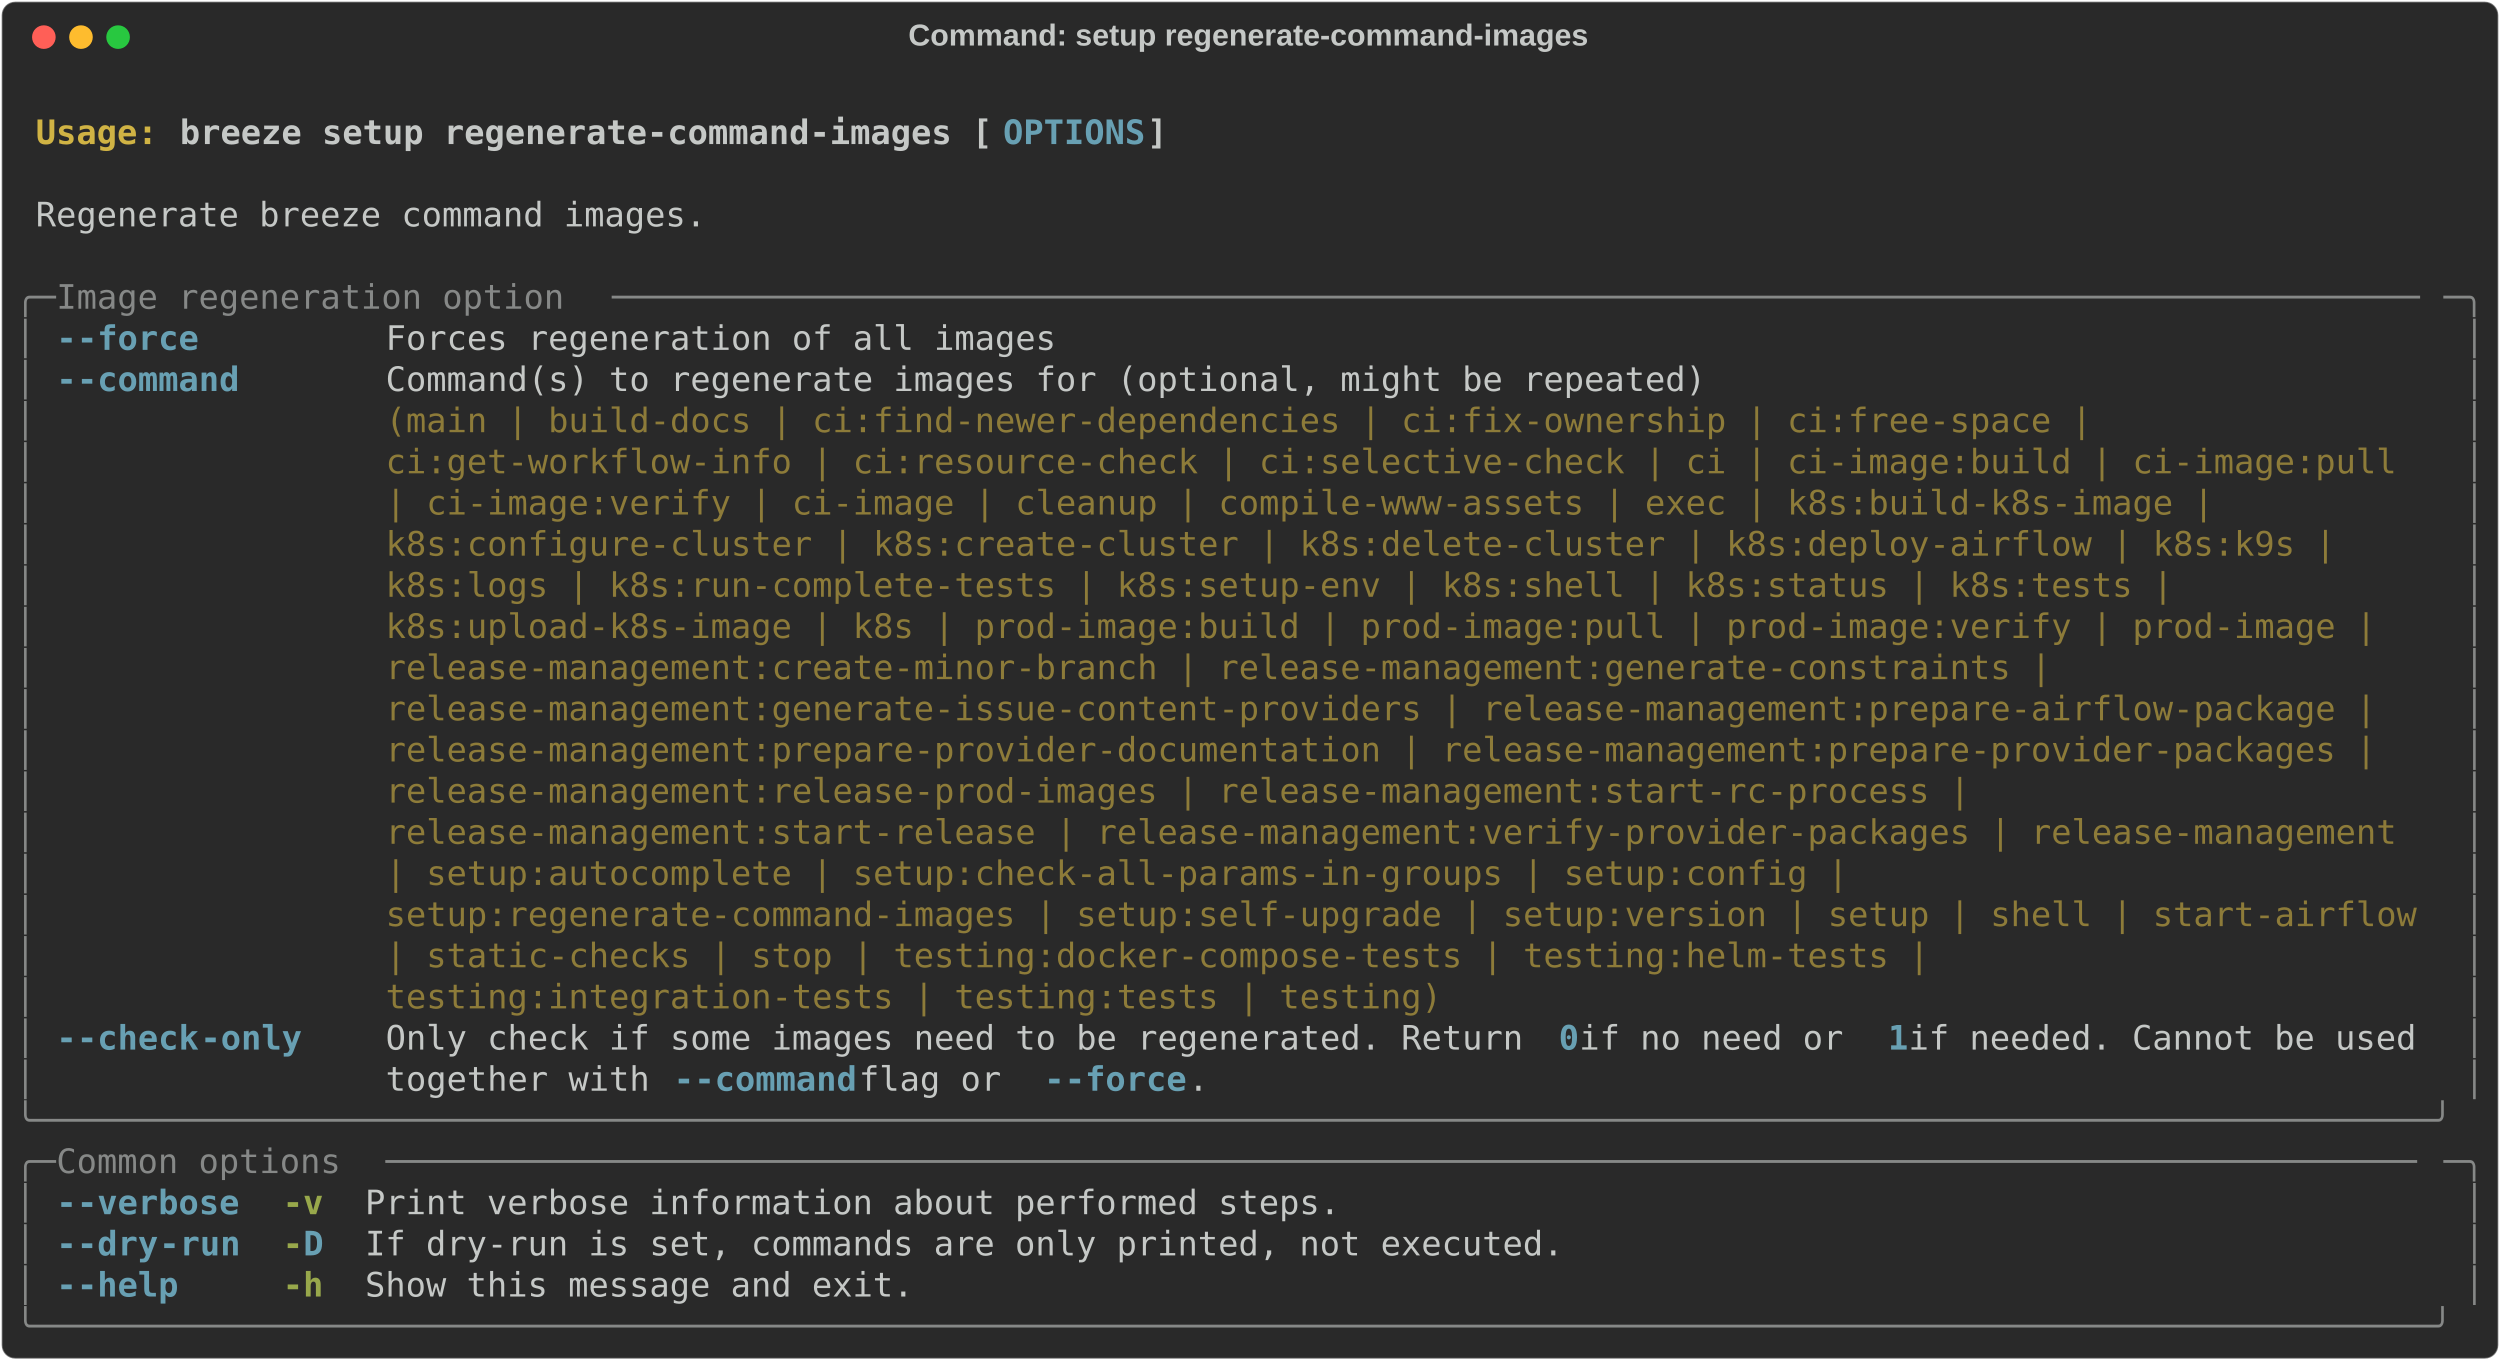
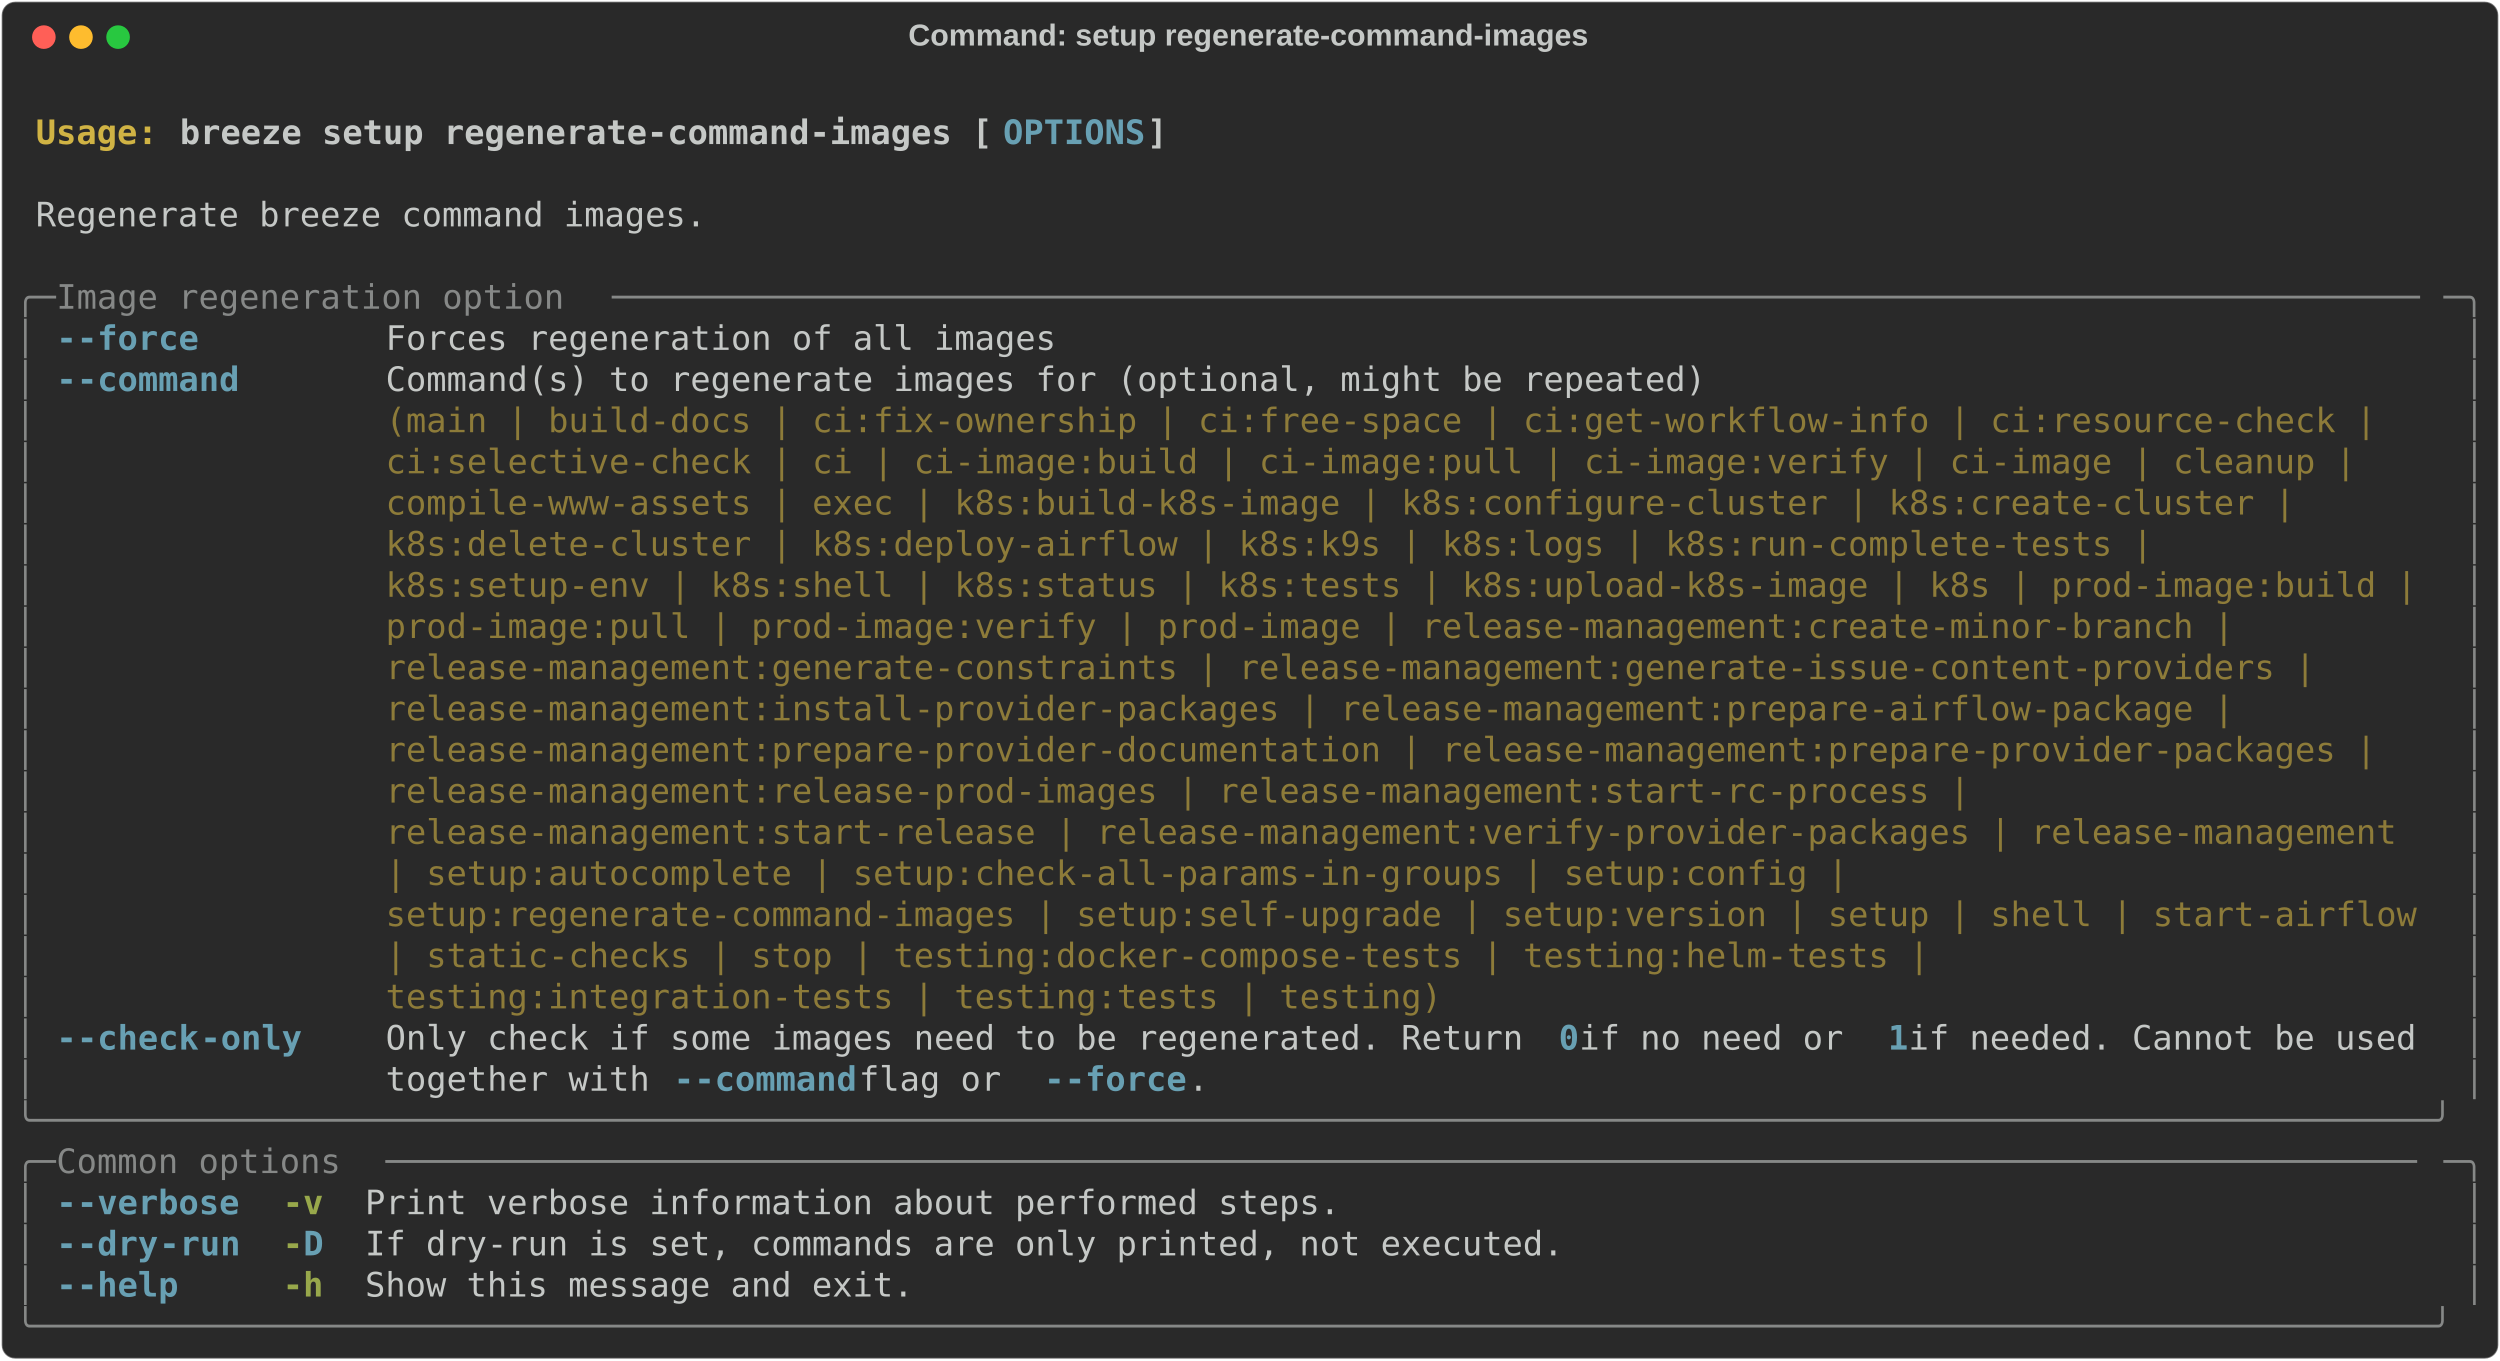
<svg xmlns="http://www.w3.org/2000/svg" class="rich-terminal" viewBox="0 0 1482 806.4">
  <style>

    @font-face {
        font-family: "Fira Code";
        src: local("FiraCode-Regular"),
                url("https://cdnjs.cloudflare.com/ajax/libs/firacode/6.2.0/woff2/FiraCode-Regular.woff2") format("woff2"),
                url("https://cdnjs.cloudflare.com/ajax/libs/firacode/6.2.0/woff/FiraCode-Regular.woff") format("woff");
        font-style: normal;
        font-weight: 400;
    }
    @font-face {
        font-family: "Fira Code";
        src: local("FiraCode-Bold"),
                url("https://cdnjs.cloudflare.com/ajax/libs/firacode/6.2.0/woff2/FiraCode-Bold.woff2") format("woff2"),
                url("https://cdnjs.cloudflare.com/ajax/libs/firacode/6.2.0/woff/FiraCode-Bold.woff") format("woff");
        font-style: bold;
        font-weight: 700;
    }

    .breeze-setup-regenerate-command-images-matrix {
        font-family: Fira Code, monospace;
        font-size: 20px;
        line-height: 24.4px;
        font-variant-east-asian: full-width;
    }

    .breeze-setup-regenerate-command-images-title {
        font-size: 18px;
        font-weight: bold;
        font-family: arial;
    }

    .breeze-setup-regenerate-command-images-r1 { fill: #c5c8c6;font-weight: bold }
.breeze-setup-regenerate-command-images-r2 { fill: #c5c8c6 }
.breeze-setup-regenerate-command-images-r3 { fill: #d0b344;font-weight: bold }
.breeze-setup-regenerate-command-images-r4 { fill: #68a0b3;font-weight: bold }
.breeze-setup-regenerate-command-images-r5 { fill: #868887 }
.breeze-setup-regenerate-command-images-r6 { fill: #8d7b39 }
.breeze-setup-regenerate-command-images-r7 { fill: #98a84b;font-weight: bold }
    </style>
  <defs>
    <clipPath id="breeze-setup-regenerate-command-images-clip-terminal">
      <rect x="0" y="0" width="1463.0" height="755.4" />
    </clipPath>
    <clipPath id="breeze-setup-regenerate-command-images-line-0">
      <rect x="0" y="1.5" width="1464" height="24.65" />
    </clipPath>
    <clipPath id="breeze-setup-regenerate-command-images-line-1">
      <rect x="0" y="25.9" width="1464" height="24.65" />
    </clipPath>
    <clipPath id="breeze-setup-regenerate-command-images-line-2">
      <rect x="0" y="50.3" width="1464" height="24.65" />
    </clipPath>
    <clipPath id="breeze-setup-regenerate-command-images-line-3">
      <rect x="0" y="74.7" width="1464" height="24.65" />
    </clipPath>
    <clipPath id="breeze-setup-regenerate-command-images-line-4">
      <rect x="0" y="99.1" width="1464" height="24.65" />
    </clipPath>
    <clipPath id="breeze-setup-regenerate-command-images-line-5">
      <rect x="0" y="123.5" width="1464" height="24.65" />
    </clipPath>
    <clipPath id="breeze-setup-regenerate-command-images-line-6">
      <rect x="0" y="147.9" width="1464" height="24.65" />
    </clipPath>
    <clipPath id="breeze-setup-regenerate-command-images-line-7">
      <rect x="0" y="172.3" width="1464" height="24.65" />
    </clipPath>
    <clipPath id="breeze-setup-regenerate-command-images-line-8">
      <rect x="0" y="196.7" width="1464" height="24.65" />
    </clipPath>
    <clipPath id="breeze-setup-regenerate-command-images-line-9">
      <rect x="0" y="221.1" width="1464" height="24.65" />
    </clipPath>
    <clipPath id="breeze-setup-regenerate-command-images-line-10">
      <rect x="0" y="245.5" width="1464" height="24.65" />
    </clipPath>
    <clipPath id="breeze-setup-regenerate-command-images-line-11">
      <rect x="0" y="269.9" width="1464" height="24.65" />
    </clipPath>
    <clipPath id="breeze-setup-regenerate-command-images-line-12">
      <rect x="0" y="294.3" width="1464" height="24.65" />
    </clipPath>
    <clipPath id="breeze-setup-regenerate-command-images-line-13">
      <rect x="0" y="318.7" width="1464" height="24.65" />
    </clipPath>
    <clipPath id="breeze-setup-regenerate-command-images-line-14">
      <rect x="0" y="343.1" width="1464" height="24.65" />
    </clipPath>
    <clipPath id="breeze-setup-regenerate-command-images-line-15">
      <rect x="0" y="367.5" width="1464" height="24.65" />
    </clipPath>
    <clipPath id="breeze-setup-regenerate-command-images-line-16">
      <rect x="0" y="391.9" width="1464" height="24.65" />
    </clipPath>
    <clipPath id="breeze-setup-regenerate-command-images-line-17">
      <rect x="0" y="416.3" width="1464" height="24.65" />
    </clipPath>
    <clipPath id="breeze-setup-regenerate-command-images-line-18">
      <rect x="0" y="440.7" width="1464" height="24.65" />
    </clipPath>
    <clipPath id="breeze-setup-regenerate-command-images-line-19">
      <rect x="0" y="465.1" width="1464" height="24.65" />
    </clipPath>
    <clipPath id="breeze-setup-regenerate-command-images-line-20">
      <rect x="0" y="489.5" width="1464" height="24.65" />
    </clipPath>
    <clipPath id="breeze-setup-regenerate-command-images-line-21">
      <rect x="0" y="513.9" width="1464" height="24.65" />
    </clipPath>
    <clipPath id="breeze-setup-regenerate-command-images-line-22">
      <rect x="0" y="538.3" width="1464" height="24.65" />
    </clipPath>
    <clipPath id="breeze-setup-regenerate-command-images-line-23">
      <rect x="0" y="562.7" width="1464" height="24.65" />
    </clipPath>
    <clipPath id="breeze-setup-regenerate-command-images-line-24">
      <rect x="0" y="587.1" width="1464" height="24.65" />
    </clipPath>
    <clipPath id="breeze-setup-regenerate-command-images-line-25">
      <rect x="0" y="611.5" width="1464" height="24.65" />
    </clipPath>
    <clipPath id="breeze-setup-regenerate-command-images-line-26">
      <rect x="0" y="635.9" width="1464" height="24.65" />
    </clipPath>
    <clipPath id="breeze-setup-regenerate-command-images-line-27">
      <rect x="0" y="660.3" width="1464" height="24.65" />
    </clipPath>
    <clipPath id="breeze-setup-regenerate-command-images-line-28">
      <rect x="0" y="684.7" width="1464" height="24.65" />
    </clipPath>
    <clipPath id="breeze-setup-regenerate-command-images-line-29">
      <rect x="0" y="709.1" width="1464" height="24.65" />
    </clipPath>
  </defs>
  <rect fill="#292929" stroke="rgba(255,255,255,0.35)" stroke-width="1" x="1" y="1" width="1480" height="804.4" rx="8" />
  <text class="breeze-setup-regenerate-command-images-title" fill="#c5c8c6" text-anchor="middle" x="740" y="27">Command: setup regenerate-command-images</text>
  <g transform="translate(26,22)">
    <circle cx="0" cy="0" r="7" fill="#ff5f57" />
    <circle cx="22" cy="0" r="7" fill="#febc2e" />
    <circle cx="44" cy="0" r="7" fill="#28c840" />
  </g>
  <g transform="translate(9, 41)" clip-path="url(#breeze-setup-regenerate-command-images-clip-terminal)">
    <g class="breeze-setup-regenerate-command-images-matrix">
      <text class="breeze-setup-regenerate-command-images-r2" x="1464" y="20" textLength="12.2" clip-path="url(#breeze-setup-regenerate-command-images-line-0)">
</text>
      <text class="breeze-setup-regenerate-command-images-r3" x="12.2" y="44.4" textLength="85.4" clip-path="url(#breeze-setup-regenerate-command-images-line-1)">Usage: </text>
      <text class="breeze-setup-regenerate-command-images-r1" x="97.6" y="44.4" textLength="488" clip-path="url(#breeze-setup-regenerate-command-images-line-1)">breeze setup regenerate-command-images [</text>
      <text class="breeze-setup-regenerate-command-images-r4" x="585.6" y="44.4" textLength="85.4" clip-path="url(#breeze-setup-regenerate-command-images-line-1)">OPTIONS</text>
      <text class="breeze-setup-regenerate-command-images-r1" x="671" y="44.4" textLength="12.2" clip-path="url(#breeze-setup-regenerate-command-images-line-1)">]</text>
      <text class="breeze-setup-regenerate-command-images-r2" x="1464" y="44.4" textLength="12.2" clip-path="url(#breeze-setup-regenerate-command-images-line-1)">
</text>
      <text class="breeze-setup-regenerate-command-images-r2" x="1464" y="68.8" textLength="12.2" clip-path="url(#breeze-setup-regenerate-command-images-line-2)">
</text>
      <text class="breeze-setup-regenerate-command-images-r2" x="12.2" y="93.2" textLength="402.6" clip-path="url(#breeze-setup-regenerate-command-images-line-3)">Regenerate breeze command images.</text>
      <text class="breeze-setup-regenerate-command-images-r2" x="1464" y="93.2" textLength="12.2" clip-path="url(#breeze-setup-regenerate-command-images-line-3)">
</text>
      <text class="breeze-setup-regenerate-command-images-r2" x="1464" y="117.6" textLength="12.2" clip-path="url(#breeze-setup-regenerate-command-images-line-4)">
</text>
      <text class="breeze-setup-regenerate-command-images-r5" x="0" y="142" textLength="24.4" clip-path="url(#breeze-setup-regenerate-command-images-line-5)">╭─</text>
      <text class="breeze-setup-regenerate-command-images-r5" x="24.4" y="142" textLength="329.4" clip-path="url(#breeze-setup-regenerate-command-images-line-5)"> Image regeneration option </text>
      <text class="breeze-setup-regenerate-command-images-r5" x="353.8" y="142" textLength="1085.8" clip-path="url(#breeze-setup-regenerate-command-images-line-5)">─────────────────────────────────────────────────────────────────────────────────────────</text>
      <text class="breeze-setup-regenerate-command-images-r5" x="1439.6" y="142" textLength="24.4" clip-path="url(#breeze-setup-regenerate-command-images-line-5)">─╮</text>
      <text class="breeze-setup-regenerate-command-images-r2" x="1464" y="142" textLength="12.2" clip-path="url(#breeze-setup-regenerate-command-images-line-5)">
</text>
      <text class="breeze-setup-regenerate-command-images-r5" x="0" y="166.4" textLength="12.2" clip-path="url(#breeze-setup-regenerate-command-images-line-6)">│</text>
      <text class="breeze-setup-regenerate-command-images-r4" x="24.4" y="166.4" textLength="12.2" clip-path="url(#breeze-setup-regenerate-command-images-line-6)">-</text>
      <text class="breeze-setup-regenerate-command-images-r4" x="36.6" y="166.4" textLength="73.2" clip-path="url(#breeze-setup-regenerate-command-images-line-6)">-force</text>
      <text class="breeze-setup-regenerate-command-images-r2" x="219.6" y="166.4" textLength="402.6" clip-path="url(#breeze-setup-regenerate-command-images-line-6)">Forces regeneration of all images</text>
      <text class="breeze-setup-regenerate-command-images-r5" x="1451.8" y="166.4" textLength="12.2" clip-path="url(#breeze-setup-regenerate-command-images-line-6)">│</text>
      <text class="breeze-setup-regenerate-command-images-r2" x="1464" y="166.4" textLength="12.2" clip-path="url(#breeze-setup-regenerate-command-images-line-6)">
</text>
      <text class="breeze-setup-regenerate-command-images-r5" x="0" y="190.8" textLength="12.2" clip-path="url(#breeze-setup-regenerate-command-images-line-7)">│</text>
      <text class="breeze-setup-regenerate-command-images-r4" x="24.4" y="190.8" textLength="12.2" clip-path="url(#breeze-setup-regenerate-command-images-line-7)">-</text>
      <text class="breeze-setup-regenerate-command-images-r4" x="36.6" y="190.8" textLength="97.6" clip-path="url(#breeze-setup-regenerate-command-images-line-7)">-command</text>
      <text class="breeze-setup-regenerate-command-images-r2" x="219.6" y="190.8" textLength="1220" clip-path="url(#breeze-setup-regenerate-command-images-line-7)">Command(s) to regenerate images for (optional, might be repeated)                                   </text>
      <text class="breeze-setup-regenerate-command-images-r5" x="1451.8" y="190.8" textLength="12.2" clip-path="url(#breeze-setup-regenerate-command-images-line-7)">│</text>
      <text class="breeze-setup-regenerate-command-images-r2" x="1464" y="190.8" textLength="12.2" clip-path="url(#breeze-setup-regenerate-command-images-line-7)">
</text>
      <text class="breeze-setup-regenerate-command-images-r5" x="0" y="215.2" textLength="12.2" clip-path="url(#breeze-setup-regenerate-command-images-line-8)">│</text>
-       <text class="breeze-setup-regenerate-command-images-r6" x="219.6" y="215.2" textLength="1220" clip-path="url(#breeze-setup-regenerate-command-images-line-8)">(main | build-docs | ci:find-newer-dependencies | ci:fix-ownership | ci:free-space |                </text>
+       <text class="breeze-setup-regenerate-command-images-r6" x="219.6" y="215.2" textLength="1220" clip-path="url(#breeze-setup-regenerate-command-images-line-8)">(main | build-docs | ci:fix-ownership | ci:free-space | ci:get-workflow-info | ci:resource-check |  </text>
      <text class="breeze-setup-regenerate-command-images-r5" x="1451.8" y="215.2" textLength="12.2" clip-path="url(#breeze-setup-regenerate-command-images-line-8)">│</text>
      <text class="breeze-setup-regenerate-command-images-r2" x="1464" y="215.2" textLength="12.2" clip-path="url(#breeze-setup-regenerate-command-images-line-8)">
</text>
      <text class="breeze-setup-regenerate-command-images-r5" x="0" y="239.6" textLength="12.2" clip-path="url(#breeze-setup-regenerate-command-images-line-9)">│</text>
-       <text class="breeze-setup-regenerate-command-images-r6" x="219.6" y="239.6" textLength="1220" clip-path="url(#breeze-setup-regenerate-command-images-line-9)">ci:get-workflow-info | ci:resource-check | ci:selective-check | ci | ci-image:build | ci-image:pull </text>
+       <text class="breeze-setup-regenerate-command-images-r6" x="219.6" y="239.6" textLength="1220" clip-path="url(#breeze-setup-regenerate-command-images-line-9)">ci:selective-check | ci | ci-image:build | ci-image:pull | ci-image:verify | ci-image | cleanup |   </text>
      <text class="breeze-setup-regenerate-command-images-r5" x="1451.8" y="239.6" textLength="12.2" clip-path="url(#breeze-setup-regenerate-command-images-line-9)">│</text>
      <text class="breeze-setup-regenerate-command-images-r2" x="1464" y="239.6" textLength="12.2" clip-path="url(#breeze-setup-regenerate-command-images-line-9)">
</text>
      <text class="breeze-setup-regenerate-command-images-r5" x="0" y="264" textLength="12.2" clip-path="url(#breeze-setup-regenerate-command-images-line-10)">│</text>
-       <text class="breeze-setup-regenerate-command-images-r6" x="219.6" y="264" textLength="1220" clip-path="url(#breeze-setup-regenerate-command-images-line-10)">| ci-image:verify | ci-image | cleanup | compile-www-assets | exec | k8s:build-k8s-image |          </text>
+       <text class="breeze-setup-regenerate-command-images-r6" x="219.6" y="264" textLength="1220" clip-path="url(#breeze-setup-regenerate-command-images-line-10)">compile-www-assets | exec | k8s:build-k8s-image | k8s:configure-cluster | k8s:create-cluster |      </text>
      <text class="breeze-setup-regenerate-command-images-r5" x="1451.8" y="264" textLength="12.2" clip-path="url(#breeze-setup-regenerate-command-images-line-10)">│</text>
      <text class="breeze-setup-regenerate-command-images-r2" x="1464" y="264" textLength="12.2" clip-path="url(#breeze-setup-regenerate-command-images-line-10)">
</text>
      <text class="breeze-setup-regenerate-command-images-r5" x="0" y="288.4" textLength="12.2" clip-path="url(#breeze-setup-regenerate-command-images-line-11)">│</text>
-       <text class="breeze-setup-regenerate-command-images-r6" x="219.6" y="288.4" textLength="1220" clip-path="url(#breeze-setup-regenerate-command-images-line-11)">k8s:configure-cluster | k8s:create-cluster | k8s:delete-cluster | k8s:deploy-airflow | k8s:k9s |    </text>
+       <text class="breeze-setup-regenerate-command-images-r6" x="219.6" y="288.4" textLength="1220" clip-path="url(#breeze-setup-regenerate-command-images-line-11)">k8s:delete-cluster | k8s:deploy-airflow | k8s:k9s | k8s:logs | k8s:run-complete-tests |             </text>
      <text class="breeze-setup-regenerate-command-images-r5" x="1451.8" y="288.4" textLength="12.2" clip-path="url(#breeze-setup-regenerate-command-images-line-11)">│</text>
      <text class="breeze-setup-regenerate-command-images-r2" x="1464" y="288.4" textLength="12.2" clip-path="url(#breeze-setup-regenerate-command-images-line-11)">
</text>
      <text class="breeze-setup-regenerate-command-images-r5" x="0" y="312.8" textLength="12.2" clip-path="url(#breeze-setup-regenerate-command-images-line-12)">│</text>
-       <text class="breeze-setup-regenerate-command-images-r6" x="219.6" y="312.8" textLength="1220" clip-path="url(#breeze-setup-regenerate-command-images-line-12)">k8s:logs | k8s:run-complete-tests | k8s:setup-env | k8s:shell | k8s:status | k8s:tests |            </text>
+       <text class="breeze-setup-regenerate-command-images-r6" x="219.6" y="312.8" textLength="1220" clip-path="url(#breeze-setup-regenerate-command-images-line-12)">k8s:setup-env | k8s:shell | k8s:status | k8s:tests | k8s:upload-k8s-image | k8s | prod-image:build |</text>
      <text class="breeze-setup-regenerate-command-images-r5" x="1451.8" y="312.8" textLength="12.2" clip-path="url(#breeze-setup-regenerate-command-images-line-12)">│</text>
      <text class="breeze-setup-regenerate-command-images-r2" x="1464" y="312.8" textLength="12.2" clip-path="url(#breeze-setup-regenerate-command-images-line-12)">
</text>
      <text class="breeze-setup-regenerate-command-images-r5" x="0" y="337.2" textLength="12.2" clip-path="url(#breeze-setup-regenerate-command-images-line-13)">│</text>
-       <text class="breeze-setup-regenerate-command-images-r6" x="219.6" y="337.2" textLength="1220" clip-path="url(#breeze-setup-regenerate-command-images-line-13)">k8s:upload-k8s-image | k8s | prod-image:build | prod-image:pull | prod-image:verify | prod-image |  </text>
+       <text class="breeze-setup-regenerate-command-images-r6" x="219.6" y="337.2" textLength="1220" clip-path="url(#breeze-setup-regenerate-command-images-line-13)">prod-image:pull | prod-image:verify | prod-image | release-management:create-minor-branch |         </text>
      <text class="breeze-setup-regenerate-command-images-r5" x="1451.8" y="337.2" textLength="12.2" clip-path="url(#breeze-setup-regenerate-command-images-line-13)">│</text>
      <text class="breeze-setup-regenerate-command-images-r2" x="1464" y="337.2" textLength="12.2" clip-path="url(#breeze-setup-regenerate-command-images-line-13)">
</text>
      <text class="breeze-setup-regenerate-command-images-r5" x="0" y="361.6" textLength="12.2" clip-path="url(#breeze-setup-regenerate-command-images-line-14)">│</text>
-       <text class="breeze-setup-regenerate-command-images-r6" x="219.6" y="361.6" textLength="1220" clip-path="url(#breeze-setup-regenerate-command-images-line-14)">release-management:create-minor-branch | release-management:generate-constraints |                  </text>
+       <text class="breeze-setup-regenerate-command-images-r6" x="219.6" y="361.6" textLength="1220" clip-path="url(#breeze-setup-regenerate-command-images-line-14)">release-management:generate-constraints | release-management:generate-issue-content-providers |     </text>
      <text class="breeze-setup-regenerate-command-images-r5" x="1451.8" y="361.6" textLength="12.2" clip-path="url(#breeze-setup-regenerate-command-images-line-14)">│</text>
      <text class="breeze-setup-regenerate-command-images-r2" x="1464" y="361.6" textLength="12.2" clip-path="url(#breeze-setup-regenerate-command-images-line-14)">
</text>
      <text class="breeze-setup-regenerate-command-images-r5" x="0" y="386" textLength="12.2" clip-path="url(#breeze-setup-regenerate-command-images-line-15)">│</text>
-       <text class="breeze-setup-regenerate-command-images-r6" x="219.6" y="386" textLength="1220" clip-path="url(#breeze-setup-regenerate-command-images-line-15)">release-management:generate-issue-content-providers | release-management:prepare-airflow-package |  </text>
+       <text class="breeze-setup-regenerate-command-images-r6" x="219.6" y="386" textLength="1220" clip-path="url(#breeze-setup-regenerate-command-images-line-15)">release-management:install-provider-packages | release-management:prepare-airflow-package |         </text>
      <text class="breeze-setup-regenerate-command-images-r5" x="1451.8" y="386" textLength="12.2" clip-path="url(#breeze-setup-regenerate-command-images-line-15)">│</text>
      <text class="breeze-setup-regenerate-command-images-r2" x="1464" y="386" textLength="12.2" clip-path="url(#breeze-setup-regenerate-command-images-line-15)">
</text>
      <text class="breeze-setup-regenerate-command-images-r5" x="0" y="410.4" textLength="12.2" clip-path="url(#breeze-setup-regenerate-command-images-line-16)">│</text>
      <text class="breeze-setup-regenerate-command-images-r6" x="219.6" y="410.4" textLength="1220" clip-path="url(#breeze-setup-regenerate-command-images-line-16)">release-management:prepare-provider-documentation | release-management:prepare-provider-packages |  </text>
      <text class="breeze-setup-regenerate-command-images-r5" x="1451.8" y="410.4" textLength="12.2" clip-path="url(#breeze-setup-regenerate-command-images-line-16)">│</text>
      <text class="breeze-setup-regenerate-command-images-r2" x="1464" y="410.4" textLength="12.2" clip-path="url(#breeze-setup-regenerate-command-images-line-16)">
</text>
      <text class="breeze-setup-regenerate-command-images-r5" x="0" y="434.8" textLength="12.2" clip-path="url(#breeze-setup-regenerate-command-images-line-17)">│</text>
      <text class="breeze-setup-regenerate-command-images-r6" x="219.6" y="434.8" textLength="1220" clip-path="url(#breeze-setup-regenerate-command-images-line-17)">release-management:release-prod-images | release-management:start-rc-process |                      </text>
      <text class="breeze-setup-regenerate-command-images-r5" x="1451.8" y="434.8" textLength="12.2" clip-path="url(#breeze-setup-regenerate-command-images-line-17)">│</text>
      <text class="breeze-setup-regenerate-command-images-r2" x="1464" y="434.8" textLength="12.2" clip-path="url(#breeze-setup-regenerate-command-images-line-17)">
</text>
      <text class="breeze-setup-regenerate-command-images-r5" x="0" y="459.2" textLength="12.2" clip-path="url(#breeze-setup-regenerate-command-images-line-18)">│</text>
      <text class="breeze-setup-regenerate-command-images-r6" x="219.6" y="459.2" textLength="1220" clip-path="url(#breeze-setup-regenerate-command-images-line-18)">release-management:start-release | release-management:verify-provider-packages | release-management </text>
      <text class="breeze-setup-regenerate-command-images-r5" x="1451.8" y="459.2" textLength="12.2" clip-path="url(#breeze-setup-regenerate-command-images-line-18)">│</text>
      <text class="breeze-setup-regenerate-command-images-r2" x="1464" y="459.2" textLength="12.2" clip-path="url(#breeze-setup-regenerate-command-images-line-18)">
</text>
      <text class="breeze-setup-regenerate-command-images-r5" x="0" y="483.6" textLength="12.2" clip-path="url(#breeze-setup-regenerate-command-images-line-19)">│</text>
      <text class="breeze-setup-regenerate-command-images-r6" x="219.6" y="483.6" textLength="1220" clip-path="url(#breeze-setup-regenerate-command-images-line-19)">| setup:autocomplete | setup:check-all-params-in-groups | setup:config |                            </text>
      <text class="breeze-setup-regenerate-command-images-r5" x="1451.8" y="483.6" textLength="12.2" clip-path="url(#breeze-setup-regenerate-command-images-line-19)">│</text>
      <text class="breeze-setup-regenerate-command-images-r2" x="1464" y="483.6" textLength="12.2" clip-path="url(#breeze-setup-regenerate-command-images-line-19)">
</text>
      <text class="breeze-setup-regenerate-command-images-r5" x="0" y="508" textLength="12.2" clip-path="url(#breeze-setup-regenerate-command-images-line-20)">│</text>
      <text class="breeze-setup-regenerate-command-images-r6" x="219.6" y="508" textLength="1220" clip-path="url(#breeze-setup-regenerate-command-images-line-20)">setup:regenerate-command-images | setup:self-upgrade | setup:version | setup | shell | start-airflow</text>
      <text class="breeze-setup-regenerate-command-images-r5" x="1451.8" y="508" textLength="12.2" clip-path="url(#breeze-setup-regenerate-command-images-line-20)">│</text>
      <text class="breeze-setup-regenerate-command-images-r2" x="1464" y="508" textLength="12.2" clip-path="url(#breeze-setup-regenerate-command-images-line-20)">
</text>
      <text class="breeze-setup-regenerate-command-images-r5" x="0" y="532.4" textLength="12.2" clip-path="url(#breeze-setup-regenerate-command-images-line-21)">│</text>
      <text class="breeze-setup-regenerate-command-images-r6" x="219.6" y="532.4" textLength="1220" clip-path="url(#breeze-setup-regenerate-command-images-line-21)">| static-checks | stop | testing:docker-compose-tests | testing:helm-tests |                        </text>
      <text class="breeze-setup-regenerate-command-images-r5" x="1451.8" y="532.4" textLength="12.2" clip-path="url(#breeze-setup-regenerate-command-images-line-21)">│</text>
      <text class="breeze-setup-regenerate-command-images-r2" x="1464" y="532.4" textLength="12.2" clip-path="url(#breeze-setup-regenerate-command-images-line-21)">
</text>
      <text class="breeze-setup-regenerate-command-images-r5" x="0" y="556.8" textLength="12.2" clip-path="url(#breeze-setup-regenerate-command-images-line-22)">│</text>
      <text class="breeze-setup-regenerate-command-images-r6" x="219.6" y="556.8" textLength="1220" clip-path="url(#breeze-setup-regenerate-command-images-line-22)">testing:integration-tests | testing:tests | testing)                                                </text>
      <text class="breeze-setup-regenerate-command-images-r5" x="1451.8" y="556.8" textLength="12.2" clip-path="url(#breeze-setup-regenerate-command-images-line-22)">│</text>
      <text class="breeze-setup-regenerate-command-images-r2" x="1464" y="556.8" textLength="12.2" clip-path="url(#breeze-setup-regenerate-command-images-line-22)">
</text>
      <text class="breeze-setup-regenerate-command-images-r5" x="0" y="581.2" textLength="12.2" clip-path="url(#breeze-setup-regenerate-command-images-line-23)">│</text>
      <text class="breeze-setup-regenerate-command-images-r4" x="24.4" y="581.2" textLength="12.2" clip-path="url(#breeze-setup-regenerate-command-images-line-23)">-</text>
      <text class="breeze-setup-regenerate-command-images-r4" x="36.6" y="581.2" textLength="73.2" clip-path="url(#breeze-setup-regenerate-command-images-line-23)">-check</text>
      <text class="breeze-setup-regenerate-command-images-r4" x="109.8" y="581.2" textLength="61" clip-path="url(#breeze-setup-regenerate-command-images-line-23)">-only</text>
      <text class="breeze-setup-regenerate-command-images-r2" x="219.6" y="581.2" textLength="695.4" clip-path="url(#breeze-setup-regenerate-command-images-line-23)">Only check if some images need to be regenerated. Return </text>
      <text class="breeze-setup-regenerate-command-images-r4" x="915" y="581.2" textLength="12.2" clip-path="url(#breeze-setup-regenerate-command-images-line-23)">0</text>
      <text class="breeze-setup-regenerate-command-images-r2" x="927.2" y="581.2" textLength="183" clip-path="url(#breeze-setup-regenerate-command-images-line-23)"> if no need or </text>
      <text class="breeze-setup-regenerate-command-images-r4" x="1110.2" y="581.2" textLength="12.2" clip-path="url(#breeze-setup-regenerate-command-images-line-23)">1</text>
      <text class="breeze-setup-regenerate-command-images-r2" x="1122.4" y="581.2" textLength="317.2" clip-path="url(#breeze-setup-regenerate-command-images-line-23)"> if needed. Cannot be used</text>
      <text class="breeze-setup-regenerate-command-images-r5" x="1451.8" y="581.2" textLength="12.2" clip-path="url(#breeze-setup-regenerate-command-images-line-23)">│</text>
      <text class="breeze-setup-regenerate-command-images-r2" x="1464" y="581.2" textLength="12.2" clip-path="url(#breeze-setup-regenerate-command-images-line-23)">
</text>
      <text class="breeze-setup-regenerate-command-images-r5" x="0" y="605.6" textLength="12.2" clip-path="url(#breeze-setup-regenerate-command-images-line-24)">│</text>
      <text class="breeze-setup-regenerate-command-images-r2" x="219.6" y="605.6" textLength="170.8" clip-path="url(#breeze-setup-regenerate-command-images-line-24)">together with </text>
      <text class="breeze-setup-regenerate-command-images-r4" x="390.4" y="605.6" textLength="12.2" clip-path="url(#breeze-setup-regenerate-command-images-line-24)">-</text>
      <text class="breeze-setup-regenerate-command-images-r4" x="402.6" y="605.6" textLength="97.6" clip-path="url(#breeze-setup-regenerate-command-images-line-24)">-command</text>
      <text class="breeze-setup-regenerate-command-images-r2" x="500.2" y="605.6" textLength="109.8" clip-path="url(#breeze-setup-regenerate-command-images-line-24)"> flag or </text>
      <text class="breeze-setup-regenerate-command-images-r4" x="610" y="605.6" textLength="12.2" clip-path="url(#breeze-setup-regenerate-command-images-line-24)">-</text>
      <text class="breeze-setup-regenerate-command-images-r4" x="622.2" y="605.6" textLength="73.2" clip-path="url(#breeze-setup-regenerate-command-images-line-24)">-force</text>
      <text class="breeze-setup-regenerate-command-images-r2" x="695.4" y="605.6" textLength="744.2" clip-path="url(#breeze-setup-regenerate-command-images-line-24)">.                                                            </text>
      <text class="breeze-setup-regenerate-command-images-r5" x="1451.8" y="605.6" textLength="12.2" clip-path="url(#breeze-setup-regenerate-command-images-line-24)">│</text>
      <text class="breeze-setup-regenerate-command-images-r2" x="1464" y="605.6" textLength="12.2" clip-path="url(#breeze-setup-regenerate-command-images-line-24)">
</text>
      <text class="breeze-setup-regenerate-command-images-r5" x="0" y="630" textLength="1464" clip-path="url(#breeze-setup-regenerate-command-images-line-25)">╰──────────────────────────────────────────────────────────────────────────────────────────────────────────────────────╯</text>
      <text class="breeze-setup-regenerate-command-images-r2" x="1464" y="630" textLength="12.2" clip-path="url(#breeze-setup-regenerate-command-images-line-25)">
</text>
      <text class="breeze-setup-regenerate-command-images-r5" x="0" y="654.4" textLength="24.4" clip-path="url(#breeze-setup-regenerate-command-images-line-26)">╭─</text>
      <text class="breeze-setup-regenerate-command-images-r5" x="24.4" y="654.4" textLength="195.2" clip-path="url(#breeze-setup-regenerate-command-images-line-26)"> Common options </text>
      <text class="breeze-setup-regenerate-command-images-r5" x="219.6" y="654.4" textLength="1220" clip-path="url(#breeze-setup-regenerate-command-images-line-26)">────────────────────────────────────────────────────────────────────────────────────────────────────</text>
      <text class="breeze-setup-regenerate-command-images-r5" x="1439.6" y="654.4" textLength="24.4" clip-path="url(#breeze-setup-regenerate-command-images-line-26)">─╮</text>
      <text class="breeze-setup-regenerate-command-images-r2" x="1464" y="654.4" textLength="12.2" clip-path="url(#breeze-setup-regenerate-command-images-line-26)">
</text>
      <text class="breeze-setup-regenerate-command-images-r5" x="0" y="678.8" textLength="12.2" clip-path="url(#breeze-setup-regenerate-command-images-line-27)">│</text>
      <text class="breeze-setup-regenerate-command-images-r4" x="24.4" y="678.8" textLength="12.2" clip-path="url(#breeze-setup-regenerate-command-images-line-27)">-</text>
      <text class="breeze-setup-regenerate-command-images-r4" x="36.6" y="678.8" textLength="97.6" clip-path="url(#breeze-setup-regenerate-command-images-line-27)">-verbose</text>
      <text class="breeze-setup-regenerate-command-images-r7" x="158.6" y="678.8" textLength="24.4" clip-path="url(#breeze-setup-regenerate-command-images-line-27)">-v</text>
      <text class="breeze-setup-regenerate-command-images-r2" x="207.4" y="678.8" textLength="585.6" clip-path="url(#breeze-setup-regenerate-command-images-line-27)">Print verbose information about performed steps.</text>
      <text class="breeze-setup-regenerate-command-images-r5" x="1451.8" y="678.8" textLength="12.2" clip-path="url(#breeze-setup-regenerate-command-images-line-27)">│</text>
      <text class="breeze-setup-regenerate-command-images-r2" x="1464" y="678.8" textLength="12.2" clip-path="url(#breeze-setup-regenerate-command-images-line-27)">
</text>
      <text class="breeze-setup-regenerate-command-images-r5" x="0" y="703.2" textLength="12.2" clip-path="url(#breeze-setup-regenerate-command-images-line-28)">│</text>
      <text class="breeze-setup-regenerate-command-images-r4" x="24.4" y="703.2" textLength="12.2" clip-path="url(#breeze-setup-regenerate-command-images-line-28)">-</text>
      <text class="breeze-setup-regenerate-command-images-r4" x="36.6" y="703.2" textLength="48.8" clip-path="url(#breeze-setup-regenerate-command-images-line-28)">-dry</text>
      <text class="breeze-setup-regenerate-command-images-r4" x="85.4" y="703.2" textLength="48.8" clip-path="url(#breeze-setup-regenerate-command-images-line-28)">-run</text>
      <text class="breeze-setup-regenerate-command-images-r7" x="158.6" y="703.2" textLength="12.2" clip-path="url(#breeze-setup-regenerate-command-images-line-28)">-</text>
      <text class="breeze-setup-regenerate-command-images-r4" x="170.8" y="703.2" textLength="12.2" clip-path="url(#breeze-setup-regenerate-command-images-line-28)">D</text>
      <text class="breeze-setup-regenerate-command-images-r2" x="207.4" y="703.2" textLength="719.8" clip-path="url(#breeze-setup-regenerate-command-images-line-28)">If dry-run is set, commands are only printed, not executed.</text>
      <text class="breeze-setup-regenerate-command-images-r5" x="1451.8" y="703.2" textLength="12.2" clip-path="url(#breeze-setup-regenerate-command-images-line-28)">│</text>
      <text class="breeze-setup-regenerate-command-images-r2" x="1464" y="703.2" textLength="12.2" clip-path="url(#breeze-setup-regenerate-command-images-line-28)">
</text>
      <text class="breeze-setup-regenerate-command-images-r5" x="0" y="727.6" textLength="12.2" clip-path="url(#breeze-setup-regenerate-command-images-line-29)">│</text>
      <text class="breeze-setup-regenerate-command-images-r4" x="24.4" y="727.6" textLength="12.2" clip-path="url(#breeze-setup-regenerate-command-images-line-29)">-</text>
      <text class="breeze-setup-regenerate-command-images-r4" x="36.6" y="727.6" textLength="61" clip-path="url(#breeze-setup-regenerate-command-images-line-29)">-help</text>
      <text class="breeze-setup-regenerate-command-images-r7" x="158.6" y="727.6" textLength="24.4" clip-path="url(#breeze-setup-regenerate-command-images-line-29)">-h</text>
      <text class="breeze-setup-regenerate-command-images-r2" x="207.4" y="727.6" textLength="329.4" clip-path="url(#breeze-setup-regenerate-command-images-line-29)">Show this message and exit.</text>
      <text class="breeze-setup-regenerate-command-images-r5" x="1451.8" y="727.6" textLength="12.2" clip-path="url(#breeze-setup-regenerate-command-images-line-29)">│</text>
      <text class="breeze-setup-regenerate-command-images-r2" x="1464" y="727.6" textLength="12.2" clip-path="url(#breeze-setup-regenerate-command-images-line-29)">
</text>
      <text class="breeze-setup-regenerate-command-images-r5" x="0" y="752" textLength="1464" clip-path="url(#breeze-setup-regenerate-command-images-line-30)">╰──────────────────────────────────────────────────────────────────────────────────────────────────────────────────────╯</text>
      <text class="breeze-setup-regenerate-command-images-r2" x="1464" y="752" textLength="12.2" clip-path="url(#breeze-setup-regenerate-command-images-line-30)">
</text>
    </g>
  </g>
</svg>
